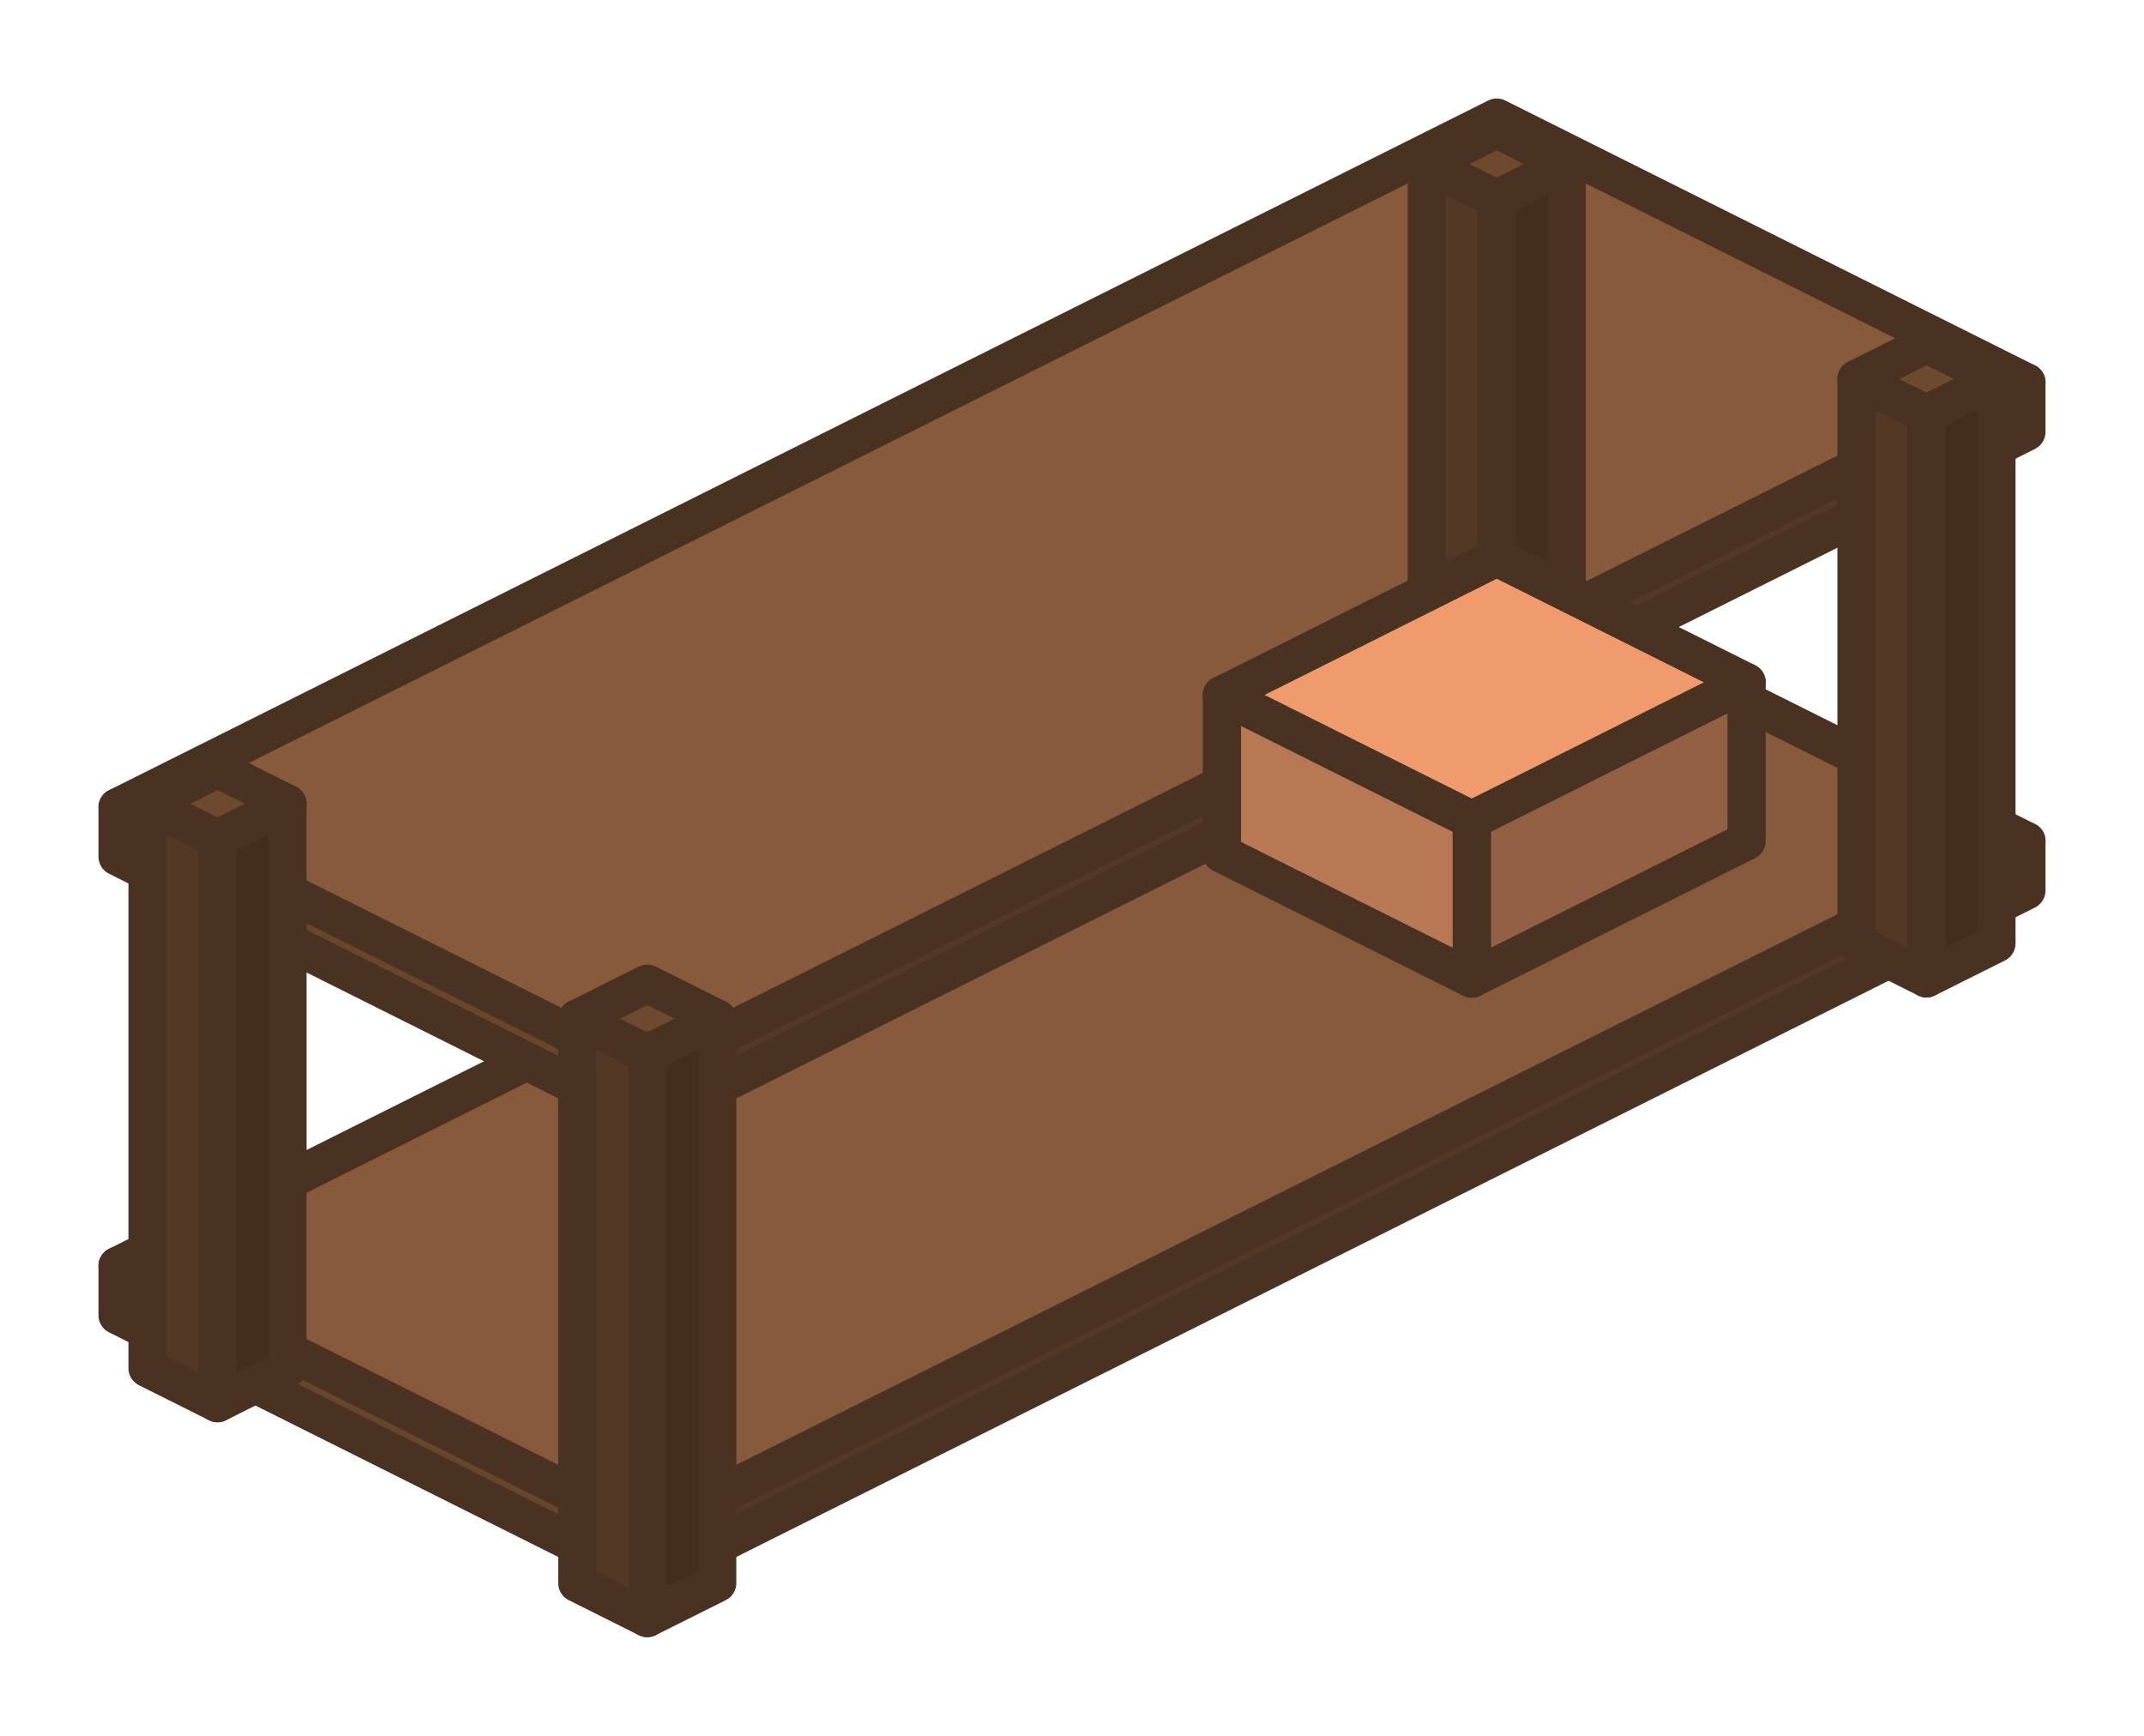
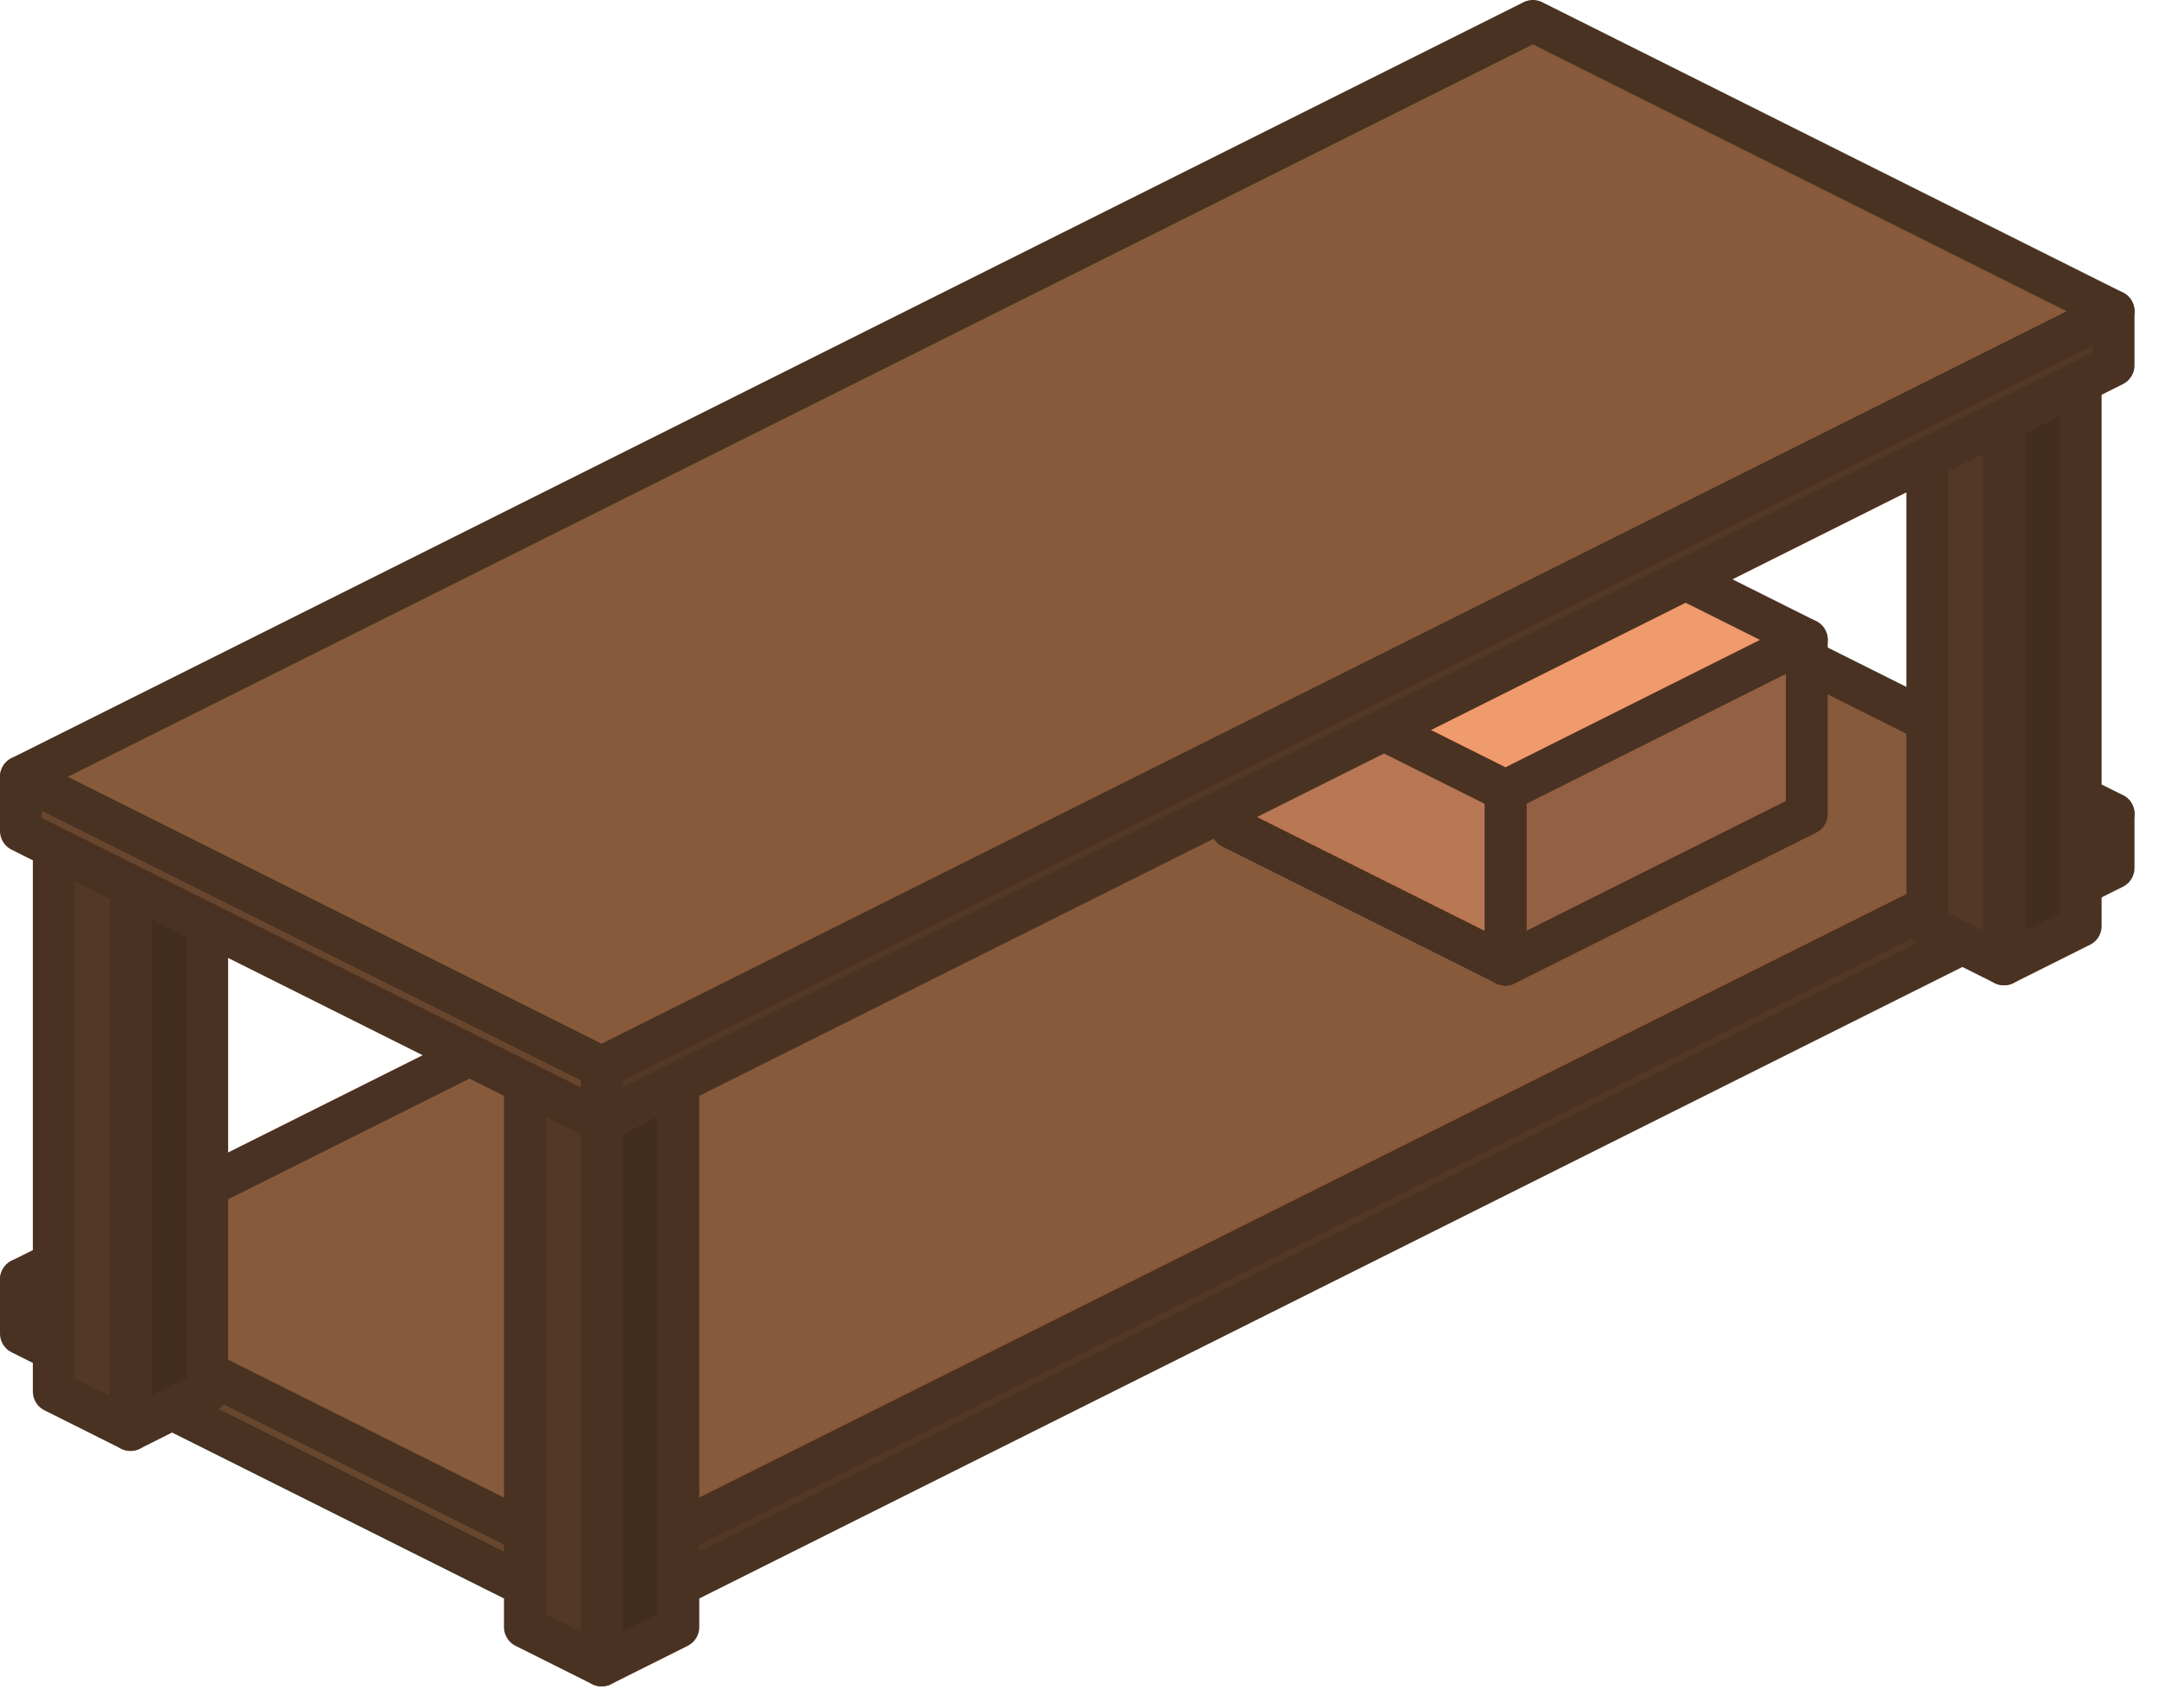
- <svg xmlns="http://www.w3.org/2000/svg" viewBox="-50.92 -23.59 72.94 59.04" width="72.94" height="59.04">
-   <rect id="bounds" x="-50.92" y="-23.59" width="72.94" height="59.04" fill="none" stroke="none" />
-   <polygon points="18.02,5.02 -28.9,28.48 -28.9,30.16 18.02,6.7" fill="#533825" stroke="#4a3222" stroke-width="1.3" stroke-linejoin="round" />
-   <polygon points="-46.92,19.47 -28.9,28.48 -28.9,30.16 -46.92,21.15" fill="#68462e" stroke="#4a3222" stroke-width="1.3" stroke-linejoin="round" />
-   <polygon points="0,-3.99 18.02,5.02 -28.9,28.48 -46.92,19.47" fill="#865a3b" stroke="#4a3222" stroke-width="1.3" stroke-linejoin="round" />
-   <polygon points="18.02,-10.58 -28.9,12.88 -28.9,14.56 18.02,-8.9" fill="#533825" stroke="#4a3222" stroke-width="1.3" stroke-linejoin="round" />
-   <polygon points="-46.92,3.87 -28.9,12.88 -28.9,14.56 -46.92,5.55" fill="#68462e" stroke="#4a3222" stroke-width="1.3" stroke-linejoin="round" />
-   <polygon points="0,-19.59 18.02,-10.58 -28.9,12.88 -46.92,3.87" fill="#865a3b" stroke="#4a3222" stroke-width="1.3" stroke-linejoin="round" />
-   <polygon points="2.38,-18.01 0,-16.82 0,2.38 2.38,1.19" fill="#432d1d" stroke="#4a3222" stroke-width="1.3" stroke-linejoin="round" />
-   <polygon points="-2.38,-18.01 0,-16.82 0,2.38 -2.38,1.19" fill="#533825" stroke="#4a3222" stroke-width="1.3" stroke-linejoin="round" />
-   <polygon points="0,-19.2 2.38,-18.01 0,-16.82 -2.38,-18.01" fill="#6c492f" stroke="#4a3222" stroke-width="1.3" stroke-linejoin="round" />
-   <polygon points="8.5,-0.38 -0.85,4.3 -0.85,9.7 8.5,5.02" fill="#946043" stroke="#4a3222" stroke-width="1.3" stroke-linejoin="round" />
-   <polygon points="-9.35,0.05 -0.85,4.3 -0.85,9.7 -9.35,5.45" fill="#b87854" stroke="#4a3222" stroke-width="1.3" stroke-linejoin="round" />
-   <polygon points="0,-4.63 8.5,-0.38 -0.85,4.3 -9.35,0.05" fill="#ef9b6d" stroke="#4a3222" stroke-width="1.3" stroke-linejoin="round" />
-   <polygon points="17,-10.7 14.62,-9.51 14.62,9.69 17,8.5" fill="#432d1d" stroke="#4a3222" stroke-width="1.3" stroke-linejoin="round" />
-   <polygon points="12.24,-10.7 14.62,-9.51 14.62,9.69 12.24,8.5" fill="#533825" stroke="#4a3222" stroke-width="1.3" stroke-linejoin="round" />
-   <polygon points="14.62,-11.89 17,-10.7 14.62,-9.51 12.24,-10.7" fill="#6c492f" stroke="#4a3222" stroke-width="1.3" stroke-linejoin="round" />
-   <polygon points="-41.14,3.75 -43.52,4.94 -43.52,24.14 -41.14,22.95" fill="#432d1d" stroke="#4a3222" stroke-width="1.3" stroke-linejoin="round" />
-   <polygon points="-45.9,3.75 -43.52,4.94 -43.52,24.14 -45.9,22.95" fill="#533825" stroke="#4a3222" stroke-width="1.3" stroke-linejoin="round" />
-   <polygon points="-43.52,2.56 -41.14,3.75 -43.52,4.94 -45.9,3.75" fill="#6c492f" stroke="#4a3222" stroke-width="1.3" stroke-linejoin="round" />
-   <polygon points="-26.52,11.06 -28.9,12.25 -28.9,31.45 -26.52,30.26" fill="#432d1d" stroke="#4a3222" stroke-width="1.3" stroke-linejoin="round" />
-   <polygon points="-31.28,11.06 -28.9,12.25 -28.9,31.45 -31.28,30.26" fill="#533825" stroke="#4a3222" stroke-width="1.3" stroke-linejoin="round" />
-   <polygon points="-28.9,9.87 -26.52,11.06 -28.9,12.25 -31.28,11.06" fill="#6c492f" stroke="#4a3222" stroke-width="1.3" stroke-linejoin="round" />
+ <svg xmlns="http://www.w3.org/2000/svg" width="67" height="53" viewBox="0 0 67 53" fill="none">
+   <path d="M65.59 25.26L18.67 48.72V50.4L65.59 26.94V25.26Z" fill="#533825" stroke="#4A3222" stroke-width="1.3" stroke-linejoin="round" />
+   <path d="M0.65 39.71L18.67 48.72V50.4L0.65 41.39V39.71Z" fill="#68462E" stroke="#4A3222" stroke-width="1.3" stroke-linejoin="round" />
+   <path d="M47.57 16.25L65.59 25.26L18.67 48.72L0.65 39.71L47.57 16.25Z" fill="#865A3B" stroke="#4A3222" stroke-width="1.3" stroke-linejoin="round" />
+   <path d="M49.95 2.23L47.57 3.42V22.62L49.95 21.43V2.23Z" fill="#432D1D" stroke="#4A3222" stroke-width="1.3" stroke-linejoin="round" />
+   <path d="M45.19 2.23L47.57 3.42V22.62L45.19 21.43V2.23Z" fill="#533825" stroke="#4A3222" stroke-width="1.3" stroke-linejoin="round" />
+   <path d="M47.57 1.04L49.95 2.23L47.57 3.42L45.19 2.23L47.57 1.04Z" fill="#6C492F" stroke="#4A3222" stroke-width="1.3" stroke-linejoin="round" />
+   <path d="M56.07 19.86L46.72 24.54V29.94L56.07 25.26V19.86Z" fill="#946043" stroke="#4A3222" stroke-width="1.3" stroke-linejoin="round" />
+   <path d="M38.22 20.29L46.72 24.54V29.94L38.22 25.69V20.29Z" fill="#B87854" stroke="#4A3222" stroke-width="1.3" stroke-linejoin="round" />
+   <path d="M47.57 15.61L56.07 19.86L46.72 24.54L38.22 20.29L47.57 15.61Z" fill="#EF9B6D" stroke="#4A3222" stroke-width="1.3" stroke-linejoin="round" />
+   <path d="M64.57 9.54L62.19 10.73V29.93L64.57 28.74V9.54Z" fill="#432D1D" stroke="#4A3222" stroke-width="1.3" stroke-linejoin="round" />
+   <path d="M59.81 9.54L62.19 10.73V29.93L59.81 28.74V9.54Z" fill="#533825" stroke="#4A3222" stroke-width="1.3" stroke-linejoin="round" />
+   <path d="M62.19 8.35L64.57 9.54L62.19 10.73L59.81 9.54L62.19 8.35Z" fill="#6C492F" stroke="#4A3222" stroke-width="1.3" stroke-linejoin="round" />
+   <path d="M6.43 23.99L4.05 25.18V44.38L6.43 43.19V23.99Z" fill="#432D1D" stroke="#4A3222" stroke-width="1.3" stroke-linejoin="round" />
+   <path d="M1.67 23.99L4.05 25.18V44.38L1.67 43.19V23.99Z" fill="#533825" stroke="#4A3222" stroke-width="1.3" stroke-linejoin="round" />
+   <path d="M4.05 22.8L6.43 23.99L4.05 25.18L1.67 23.99L4.05 22.8Z" fill="#6C492F" stroke="#4A3222" stroke-width="1.3" stroke-linejoin="round" />
+   <path d="M21.05 31.3L18.67 32.49V51.69L21.05 50.5V31.3Z" fill="#432D1D" stroke="#4A3222" stroke-width="1.3" stroke-linejoin="round" />
+   <path d="M16.29 31.3L18.67 32.49V51.69L16.29 50.5V31.3Z" fill="#533825" stroke="#4A3222" stroke-width="1.3" stroke-linejoin="round" />
+   <path d="M18.67 30.11L21.05 31.3L18.67 32.49L16.29 31.3L18.67 30.11Z" fill="#6C492F" stroke="#4A3222" stroke-width="1.3" stroke-linejoin="round" />
+   <path d="M65.59 9.66L18.67 33.12V34.8L65.59 11.34V9.66Z" fill="#533825" stroke="#4A3222" stroke-width="1.3" stroke-linejoin="round" />
+   <path d="M0.65 24.11L18.67 33.12V34.8L0.65 25.79V24.11Z" fill="#68462E" stroke="#4A3222" stroke-width="1.3" stroke-linejoin="round" />
+   <path d="M47.57 0.65L65.59 9.66L18.67 33.12L0.65 24.11L47.57 0.65Z" fill="#865A3B" stroke="#4A3222" stroke-width="1.3" stroke-linejoin="round" />
</svg>
